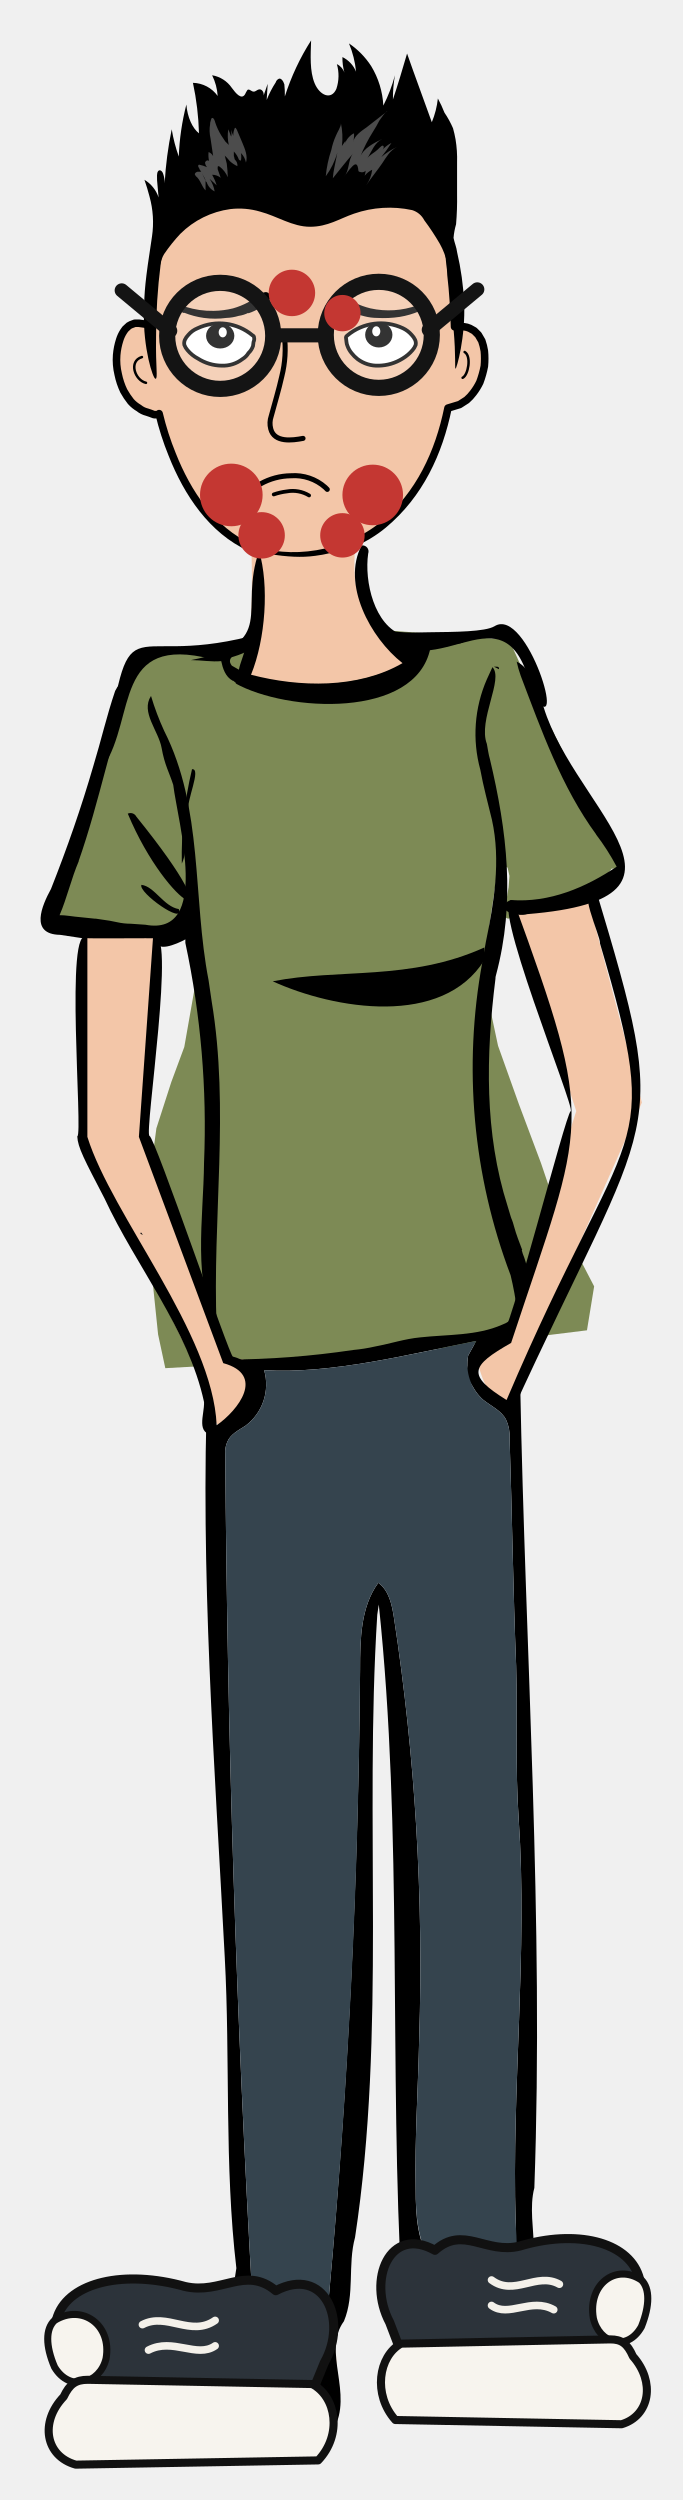
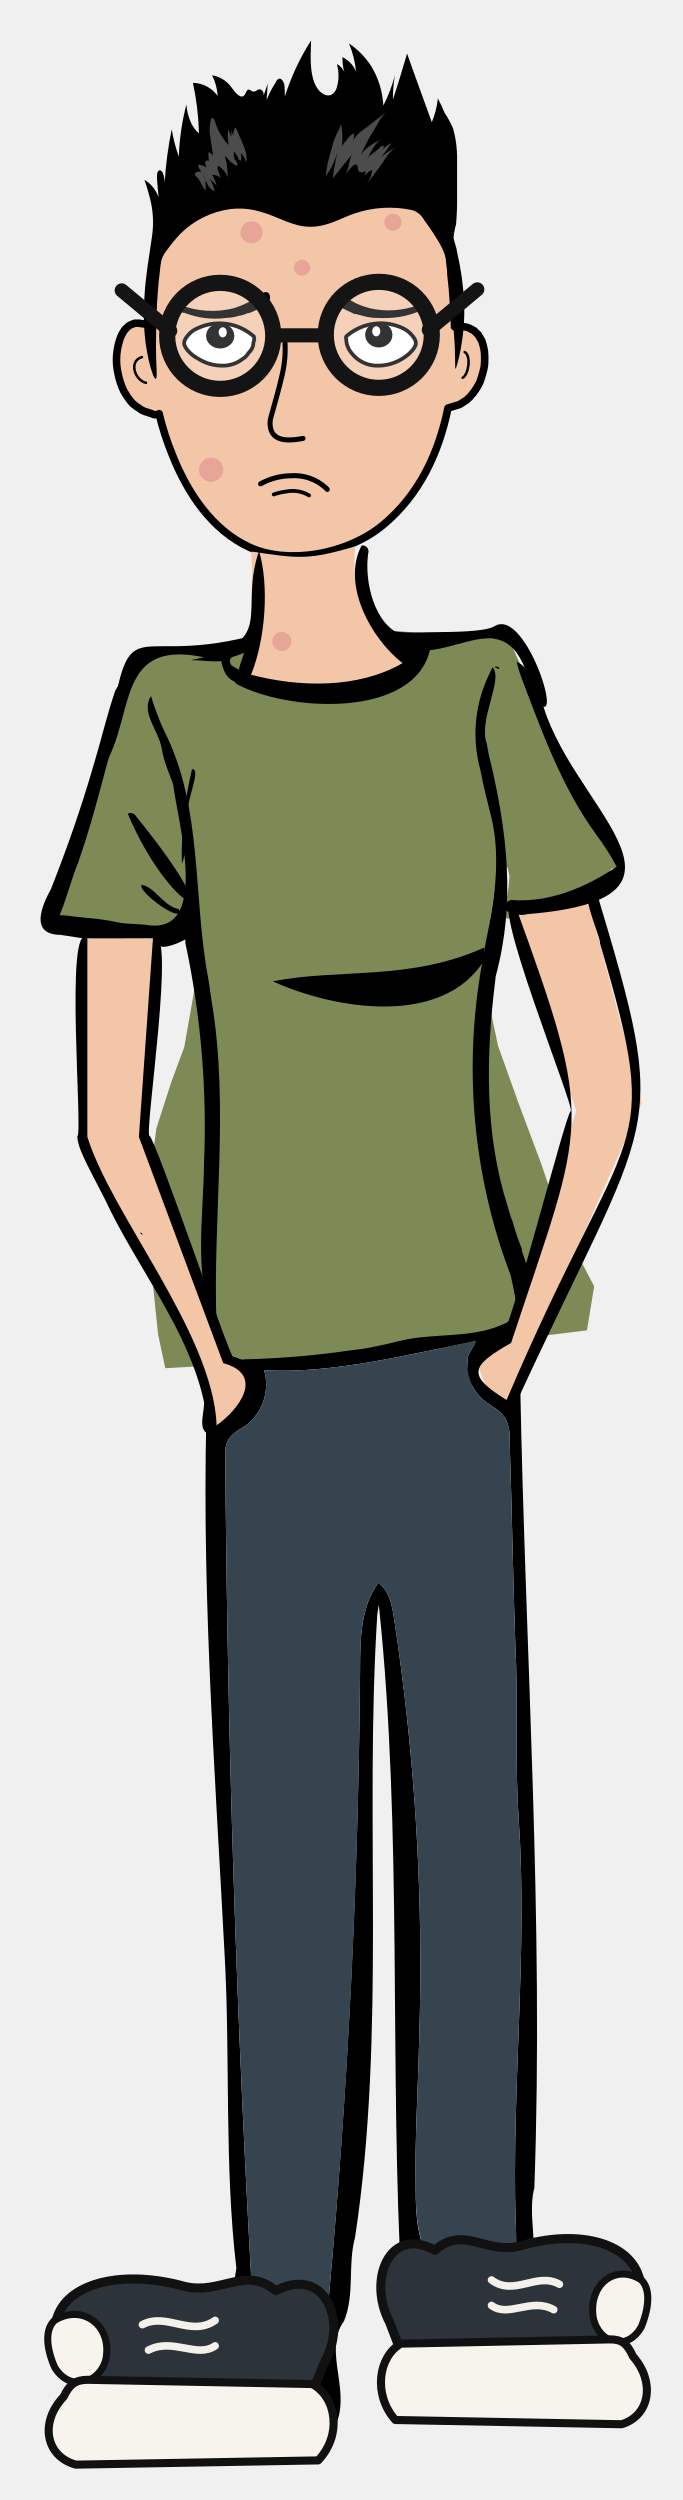
<svg xmlns="http://www.w3.org/2000/svg" width="135.1" height="495" viewBox="190.2 50 135.1 495">
  <svg width="500" height="600" preserveAspectRatio="xMidYMin slice" style="overflow:visible" viewBox="0 0 500 600">
    <svg width="500" height="600" style="overflow:visible">
      <svg width="500" height="600" preserveAspectRatio="xMidYMin slice" style="overflow:visible" viewBox="0 0 500 600">
        <svg viewBox="0 0 500 600">
          <path fill="#f3c6a8" stroke="#000" stroke-linecap="round" stroke-linejoin="round" stroke-width="1.5" d="M286.1 119.5a11.7 11.7 0 0 0-.5-2l-.7-1.2-.8-.8-.9-.5a3.5 3.5 0 0 0-1.1-.3h-1.9c-.1-3.5-.3-6.9-.7-10.3a16 16 0 0 0-.2-2.2c-.5-6.1-1.6-12.5-5.9-17.1s-11.7-4.9-17.7-5-13.5 0-19.8 2.4a22.2 22.2 0 0 0-9.5 6.5c-2.6 3.2-3.8 7.1-4.7 11a64 64 0 0 0-2 14.4l-.2-.2h-.4l-1.4-.2h-.8l-.8.3a1.8 1.8 0 0 0-.7.5 2.7 2.7 0 0 0-.7.8 6.7 6.7 0 0 0-.8 1.7 13.3 13.3 0 0 0-.6 3 12.2 12.2 0 0 0 .3 3.8 14.2 14.2 0 0 0 1.1 3.3 15.3 15.3 0 0 0 1.4 2.1 6.5 6.5 0 0 0 1.6 1.3 4 4 0 0 0 1.6.8l.6.2.8.3h.8l.2-.2a55 55 0 0 0 2.6 8.1c3 7.6 7.9 15 15.4 18.4s19.2 1.5 26.4-4.5 11-14.3 12.8-23.1l2.3-.7 1.4-.9a8.6 8.6 0 0 0 1.3-1.4 12 12 0 0 0 1.3-2.1 19 19 0 0 0 .9-3.2 16 16 0 0 0 0-3" />
          <path fill="none" stroke="#000" stroke-linecap="round" stroke-linejoin="round" stroke-width=".5" d="M218.3 120.7c-2.7.8-1.4 4.6.8 5.1m63.1-6.1c1.4.8.7 4.6-.4 5.1" />
          <path d="M282.1 109.9a56 56 0 0 0-1.4-10c-.1-.9-.5-1.8-.7-2.8a14 14 0 0 1 .5-2.7 57 57 0 0 0 .2-5.9v-6.3a24 24 0 0 0-.3-4.6 23 23 0 0 0-.5-2.2 18.7 18.7 0 0 0-1.7-3.1 24 24 0 0 0-1.3-2.8 17.1 17.1 0 0 1-1.2 4.7c-1.6-4.5-3.3-9-4.9-13.6-.9 3.1-1.8 6.1-2.8 9.1a26 26 0 0 1 .4-4.8 30 30 0 0 1-2.3 6 16.7 16.7 0 0 0-2.4-7.8 15.8 15.8 0 0 0-4.4-4.5 19.2 19.2 0 0 1 1.4 5.6 5.5 5.5 0 0 0-2.7-2.9 10.6 10.6 0 0 0 .4 3.1 2.9 2.9 0 0 0-1.5-1.7 8.2 8.2 0 0 1-.1 4.9c-1 2.3-3.3 1.3-4.3-1.1s-.8-5.6-.7-8.5a47.5 47.5 0 0 0-5.2 11.1 18.5 18.5 0 0 0-.1-2.4c-.2-.7-.7-1.3-1.1-1.1a1.1 1.1 0 0 0-.6.7 19.2 19.2 0 0 0-1.8 3.5c.1-1 .1-2.1.2-3.2l-.8 2.3c.1-.7-.4-1.3-.9-1.2s-.8.6-1.3.4-.6-.5-1-.3a7 7 0 0 0-.5.9c-.7 1.1-1.8-.2-2.6-1.3a5.9 5.9 0 0 0-3.9-2.5 10.8 10.8 0 0 1 1.1 4.1 6.2 6.2 0 0 0-4.9-2.6 54.7 54.7 0 0 1 1.2 10c-1.3-1-2.3-3.2-2.5-5.7a48.2 48.2 0 0 0-1.5 10.3 30.5 30.5 0 0 1-1.4-5.4 73 73 0 0 0-1.4 10.7 5.4 5.4 0 0 0-.3-1.9c-.2-.6-.7-.9-1-.5s-.2 1.2-.2 1.8l.3 3.4a6.4 6.4 0 0 0-2.8-3.5c.4 1.1.7 2.2 1 3.3a19.1 19.1 0 0 1 .5 7.9c-1.4 9.1-1.5 10.7-1.6 14.9-.2 7.2 1.8 13.4 2.3 13.3s0-2.1.1-8.3a113 113 0 0 1 .9-14.3 4.8 4.8 0 0 1 .7-2.1 33 33 0 0 1 3.2-4 17.3 17.3 0 0 1 9.9-4.9 14.7 14.7 0 0 1 5.9.5c3.4.9 6.4 3 9.9 3s5.8-1.6 8.7-2.6a21.4 21.4 0 0 1 11.5-.7 4 4 0 0 1 2.4 2 48 48 0 0 1 3.1 4.7c2.7 4.8 2.2 11.3 2.7 16.8s.2 7.9.4 7.9 2-6.2 1.7-13.1" />
          <path fill="#fff" d="m257.9 78.9.7-1v.5c0-.7 1.1-1.8 1.7-2a5.5 5.5 0 0 1-.2 1.8c.2-1.3 1.7-2.3 2.7-3l4.1-3.2c-.3 0-1.4 1.6-1.6 1.9a23 23 0 0 1-1.2 2.1 30.6 30.6 0 0 0-2.6 5.1c.7-1.8 2.8-2.8 4.4-3.6-1.6.8-2.1 2.5-3 3.9.4-.7 1.5-1.2 2.1-1.8s.9-.9 1.1-.7 0 .6-.2.8a5.9 5.9 0 0 1 1.8-1.4 28 28 0 0 1-2 2.8 12.7 12.7 0 0 1 3.1-2c-1.4.7-2.1 2-2.9 3.2s-2.2 2.9-3.2 4.4a6.9 6.9 0 0 0 1.2-3.1 4.4 4.4 0 0 0-1.5 1.2 4.4 4.4 0 0 0 .2-1 1 1 0 0 1-.9.3c-.7-.1-.5-.3-.6-.8s-.3-1.2-1.1-.4-1.1 1.4-1.7 2.1c1.1-1.1.8-3.4 1.8-4.6-1.4 1.6-2.7 3.3-4 4.9a15 15 0 0 1 .3-2.1l.6-3a14.7 14.7 0 0 1-2.3 4.7 23 23 0 0 1 1.1-5.2 13 13 0 0 1 .9-2.8c.2-.6 1.1-1.9 1-2.5a13.7 13.7 0 0 1 .2 4.5m-28 4.8c.1 0 .2.2.2.3h-.8c-.3.1-.6.3-.5.6l.2.3c.9.7 1.1 2 1.9 2.8v-2a4.7 4.7 0 0 0-.5-1 7.5 7.5 0 0 0-.7-1.2.8.8 0 0 0-.2-.4c-.1-.2-.1-.4.1-.5l.8.2.8.3a1.5 1.5 0 0 1-.4-.9c.1-.4.6-.6.8-.3a5.5 5.5 0 0 1-.1-1.8 1.8 1.8 0 0 1 .9.8l-.5-3.4a7.7 7.7 0 0 1-.2-1.5 6.6 6.6 0 0 1 .1-1.4 1.3 1.3 0 0 1 .1-.6 2.1 2.1 0 0 1 .2-.6c.4-.3.7.7.7.8a12.3 12.3 0 0 0 1.2 2.6l.8 1.2.4.4.3.3a8.1 8.1 0 0 1-.1-3.1c.2.4.3.8.5 1.3s.1-.8.1-1.2a4.2 4.2 0 0 0 .4 1.2 3 3 0 0 1 .2-1.3c0-.1.1-.3.2-.3s.2.3.3.4l1.1 2.6c.5 1.2 1.1 2.6.7 3.9a3.5 3.5 0 0 0-1-1.9 3.8 3.8 0 0 1 0 1.5.5.5 0 0 1-.4-.2 4.4 4.4 0 0 0-1-1.6v.9c.1.2.1.5.2.7a1.5 1.5 0 0 1 .5 1.3 5.6 5.6 0 0 1-1.5-1l-.6-.7-.4-.4c0 .1.1.2.1.4l.3 1.2a25 25 0 0 1 .2 2.7 5.1 5.1 0 0 0-1.6-2.1c-.2-.1-.4-.2-.4.1v.4l.6 1.7a2.7 2.7 0 0 0-1.7-.6 10.2 10.2 0 0 1 .9 2.1l-1.4-1.3a6.3 6.3 0 0 1 1 2.5 3.1 3.1 0 0 1-1.6-1.9h-.1" opacity=".3" />
        </svg>
      </svg>
    </svg>
    <svg width="500" height="600" style="overflow:visible">
      <svg width="500" height="600" preserveAspectRatio="xMidYMin slice" style="overflow:visible" viewBox="0 0 500 600">
        <svg viewBox="0 0 500 600">
          <path fill="none" stroke="#000" stroke-linecap="round" stroke-linejoin="round" d="M246.5 116.4a22.2 22.2 0 0 1-.5 8.1c-.6 2.7-1.4 5.3-2.1 7.9a4.3 4.3 0 0 0-.1 2.5c.7 2.8 4.3 2.3 6.4 1.9" />
          <path stroke="#000" stroke-miterlimit="10" stroke-width=".5" d="M239.3 111.8a9.7 9.7 0 0 0 2.3-1.1 5.5 5.5 0 0 0 1.7-1.3 1.1 1.1 0 0 0-.1-1.2.7.7 0 0 0-.9.1l-2.9 1.8a15.7 15.7 0 0 1-3 1.2 17.4 17.4 0 0 1-3.9.5 17.7 17.7 0 0 1-5.6-.8h-.4c-.3.2-.2.5 0 .7h.3a16.4 16.4 0 0 0 3.8 1 16.2 16.2 0 0 0 4.4 0 9.3 9.3 0 0 0 2.4-.4 6 6 0 0 0 1.9-.6m21.3.3-2.3-1.1a11.3 11.3 0 0 1-1.8-1.2c-.2-.4-.3-1 .1-1.3s.6-.1.9.1l2.9 1.7a16.3 16.3 0 0 0 3.1 1.1 16.9 16.9 0 0 0 9.4-.6c.1 0 .3-.1.4 0s.3.5 0 .7h-.2a16.6 16.6 0 0 1-3.8 1.1 21.3 21.3 0 0 1-4.4.2 10 10 0 0 1-2.4-.3l-1.9-.5m-2-2.1h-.1" />
          <path fill="#fff" stroke="#000" stroke-linecap="round" stroke-linejoin="round" stroke-width=".75" d="M240.3 118.5a3.4 3.4 0 0 1-.9 1.4 3.4 3.4 0 0 1-1.2 1.2 6.3 6.3 0 0 1-4.1 1.3 8.9 8.9 0 0 1-4.7-1.4 6.8 6.8 0 0 1-2.1-1.7 3.3 3.3 0 0 1-.6-1 1.7 1.7 0 0 1 .1-1 3.6 3.6 0 0 1 .7-1 4.6 4.6 0 0 1 1.8-1.3 10.2 10.2 0 0 1 10.9 1.4c.2.1.3.2.3.4a1.3 1.3 0 0 1-.1.9c0 .3-.1.5-.1.8" />
          <ellipse cx="233.8" cy="116.5" rx="2.8" ry="2.5" />
          <ellipse cx="234.3" cy="115.8" fill="#fff" rx=".8" ry="1" />
          <path fill="#fff" stroke="#000" stroke-linecap="round" stroke-linejoin="round" stroke-width=".75" d="M259 118.5a4.7 4.7 0 0 0 .8 1.4 6.8 6.8 0 0 0 1.2 1.2 6.5 6.5 0 0 0 4.2 1.3 9.2 9.2 0 0 0 4.7-1.4 7.9 7.9 0 0 0 2-1.7 3.3 3.3 0 0 0 .6-1 1.7 1.7 0 0 0-.1-1 3.6 3.6 0 0 0-.7-1 5.2 5.2 0 0 0-1.7-1.3 10.3 10.3 0 0 0-11 1.4c-.1.1-.3.2-.3.4s.1.7.1.9a2.4 2.4 0 0 0 .2.8" />
          <ellipse cx="265.2" cy="116.3" rx="2.7" ry="2.5" />
          <ellipse cx="264.7" cy="115.6" fill="#fff" rx=".8" ry="1" />
          <path fill="none" stroke="#000" stroke-linecap="round" stroke-linejoin="round" d="m255 146.9-.4-.4a9.2 9.2 0 0 0-6.8-2.3 12.6 12.6 0 0 0-6 1.6" />
          <path fill="none" stroke="#000" stroke-linecap="round" stroke-linejoin="round" stroke-width=".75" d="M244.4 147.9a12.2 12.2 0 0 1 2.6-.6 6.3 6.3 0 0 1 4.4.8" />
        </svg>
      </svg>
    </svg>
    <svg width="500" height="600" style="overflow:visible">
      <svg width="500" height="600" preserveAspectRatio="xMidYMin slice" style="overflow:visible" viewBox="0 0 500 600">
        <svg viewBox="0 0 500 600">
          <path fill="#7d8a55" fill-rule="evenodd" d="m240.9 177.2-2.72.75-3.48.43-3.88.21-3.94.08-3.65.04-3.01.12-2.02.27-3.03 6.23-2.8 7.15-2.61 7.76-2.47 8.05-2.4 8-2.38 7.65-2.41 6.96 11.28 2.4 7.71.39 4.91-.13 2.87.81 1.61 3.24.42 7.15-2.21 12.54-2.57 6.94-2.96 9.18-1.38 10.49.25 10.9.54 10.4.93 9 1.43 6.69 42.31-2.4 41.18-5.1 1.42-8.7-6.47-12.45-4.05-11.94-4.37-11.66-4.14-11.59-2.5-11.74.78-12.12 1.91-12.7.5 11.4-.26-2.82-.17-2.39-.08-1.95v-1.52l.08-1.1.17-.67.26-.25 1.2.59.37 1.64-.17 2.24-.4 2.42-.35 2.13v1.42l.65.26 1.72-.46 2.76-.55 3.41-.77 3.69-1.13 3.59-1.63 3.1-2.29 2.23-3.07h2.1l-2.49-4.88-3.3-6.5-3.76-7.46-3.89-7.77-3.66-7.44-3.1-6.44-2.2-4.81-23-1.8 1.07 2.42.48 1.66-.08 1.11-.62.79-1.14.69-1.62.8-2.09 1.13-2.93.23-3.64.24-4.06.17-4.19.05-4.03-.13-3.59-.38-2.86-.68Z" />
          <path fill="#f3c6a8" fill-rule="evenodd" d="M206.5 235.6h15l-2.7 39.4 16.4 44.2c3.8-.6 5.7.6 5.7 3.9-1.3 8.9-7.9 16.3-9.9 1.8L206.5 275Zm99.7-9.2-14.7 4.6 12.8 39-14.1 44.2c-3.8-.6-5.7.6-5.7 3.9 1.3 8.9 7.9 16.3 9.9 1.8l22.9-51.6ZM279 500c10.4-.2 10.4 17.2 0 17s-10.4-17.2 0-17m-30 9c10.4-.2 10.4 17.2 0 17s-10.4-17.2 0-17m-9-349.8c9.7 1.5 11.5 1.6 20.5-1-.3 5.2-.4 10.4 3.5 14.5 1.1 1.5 7.4 6.4 6 8.8-8.8 4.8-23 5.3-32.3 1.7 2.8-4.6 2.4-18.7 2.3-24" />
          <path d="M236.1 181.8c-1.4-1.8 1.5-2.5 2.6-3.3-.3 1.5-.9 2.6-1.2 4.1zm25.7-23.8c-4 7.6 1.7 18.3 8.1 23.3-8.8 5.1-20.4 4.8-30 2.3 2.9-7.1 3.6-17.7 1.6-24.5-4.2 11.9 4 18.2-13.5 21.6 2 0 4.2.4 6 .2.3 1.4.8 3.1 2.3 3.9h.1l.6.5h-.2c10.2 5.7 35.7 7.1 38.6-6.9l3.6-.6c-3.1-.9-5.6-2.5-9-2-5.7-1.9-7.7-10.7-6.9-16.2a1.2 1.2 0 0 0-1.3-1.6M218 294.3l.5.2-.4-.5c0 .1-.1.2-.1.3" />
          <path d="M277.2 176c-5.3 1.3.5 2.6 2.8 1.2a2.8 2.8 0 0 0-2.8-1.2m-46 94c-.3 1.4.5 3.4.2 5 2.1-.5 2-5.2-.2-5m-15.7-58.9c8 19.2 22.3 26.1 1.7.6a1.3 1.3 0 0 0-1.7-.6m2.7 14.1c-.7 1.5 8.6 8.1 7.4 4.8-3-.5-4.8-4.5-7.4-4.8m10-22.8a73.6 73.6 0 0 0-2 18.6c1.3-2.8.6-7 1.3-10.3-.5-2.1 2.7-8.6.7-8.4m59.8 5.9a2 2 0 0 0 1 1.8 16 16 0 0 1-.6-3 1.9 1.9 0 0 0-.4 1.2" />
          <path d="M273 176.3c1.1 1.5 4.2 1.8 6 1.4-1.9-.2-4.4-2.1-6-1.4" />
          <path d="M271.3 176.2c-.1 3.5 7.2.9 9.7.9-3.2-.1-6.7-1.4-9.7-.9m19.7.9c.5.3.8.6 1-.1h-1" />
          <path d="M291.3 177h-.3l.4.4c0-.2.1-.3.1-.5h-.2m-10.9.6h.6l-1-.4a1 1 0 0 0 .4.5" />
          <path d="M277.4 176.1c-8.1 1.6.6 2.2 3.6 1-1.2-.2-2.3-1.3-3.6-1m13.6-.1.8.5c0-.2.1-.3.2-.5z" />
          <path d="M275.5 177c-1.8 1.4 1.7.8 2.5.6-.9 0-1.6-.6-2.5-.6m17.8 6.8c4.1 10.8 8.1 22.1 15 31.5a.1.1 0 0 0-.1-.1 46.5 46.5 0 0 1 4.1 6.4c-6.1 4.1-13.3 7.2-21 6.6-3.8 1.7 1.2 3.5 3.3 2.8 39.2-3.2 7.5-21.8 2.7-43v.2c-1.2-2.5-2.1-5.9-4.8-7.2a23 23 0 0 0 .8 2.8" />
          <path d="M267.7 175c-2.2 3.2 11.8 3.1 14.3 2.2-4.6-1.6-9.5-1.8-14.3-2.2m26 9c.7-.7.1-1.6-.7-2a16 16 0 0 0 .7 2m-4.7-1.5c.1-.6-.5-.5-1-.5zm-49.3-6.5c-25.8 6.5-23.4-8.5-29 25.8 6.5-10 1.9-26.3 21.4-21.3 1.9.8 11.9-2.3 7.6-4.5" />
          <path d="M288.1 174c-3.7 2.2-23.7.1-21.6 2.6 11.7 8.6 24.5-11.8 29.2 11.2 7.2 9.9-1.1-17.9-7.6-13.8" />
          <path fill-rule="evenodd" d="M286.1 237.6c-14.8 6.7-28.8 4.1-41.9 6.7 12.3 5.6 33.6 9.1 41.9-4.2" />
          <path d="M220.5 235.6c4.8-3.4-1.8 39-.7 39.3s15.9 43.8 16.5 43.7c10.2 2.7.5 15.8-3.5 15.6s-2.1-4-2.2-6.6c-3.1-14.4-13.5-26.9-19.7-40.3-4-7.7-5.3-10.1-5.4-12.3 1.2-.1-2.6-43 2-39.3v39.4c4.9 15.7 24.8 38.8 25.6 57.1 4.3-3 9.7-10 1.3-12.3l-16.7-44.8Zm71.4-7.2c-5.5-2.2 12.3 41.1 11.3 41.6s-12.3 45.1-13.8 44.8c-12.7 6.9-5 10.4 1.9 15.4 28.4-62.2 32.1-53.3 16.8-104.3-4.1-.9 1.1 9.5.9 10.9 12.8 43.4 5.9 33.1-18.5 90.4-7.9-4.9-7.2-6.7.9-11.3 14.8-44.8 16.9-42.4.5-87.5" />
          <path d="m233.4 314.2-.3-1.4c-.9-21.5 2.6-43.1-1-64.6l-.6-4.1c-3.2-16.5-1-34-8.8-49.4a52 52 0 0 1-2.6-6.9c-2.1 3.2 1.5 6.9 2.1 10.3s1.5 4.8 2.3 7.3c.9 7.4 7.5 30.1-5.5 27.7l-2.9-.2a12.4 12.4 0 0 1-2.7-.3l-1.5-.3-2.7-.4h-.2l-2.9-.3c-1.4-.1-2.8-.4-4.1-.4 1.5-3.5 2.3-7.2 3.8-10.7-.1 0-.1.1-.1.2 4.3-12.2 6.6-25 11-37a6.8 6.8 0 0 0-3.3 2.4l-.4.7c-1.7 5-2.8 9.9-4.3 14.8-2.4 8.3-5.2 16.3-8.4 24.4-1.8 3.3-4.3 9 1.8 9.1l4 .6c.5.2 14.9 0 15.4.1-.9 3.1 3.8 1.1 5.4.2v.7a173 173 0 0 1 3.7 43.5c-.1 11.2-2.4 23.6 2.8 34m59.8 9.9-2.2 4.6c-15.6-10.3-2.6-6.2 1.3-18a13.7 13.7 0 0 1-2 1.3l-.7.3c-5 2.2-10.7 1.9-16.2 2.5-3.1.3-5.7 1.2-8.9 1.8a33.5 33.5 0 0 1-4.4.7 173 173 0 0 1-24.9 1.9c10.5 2.5 0 14.2-2.2 14s-1-6.9-1.7-10c-1.5 38.1 1.4 75.9 3.4 114.3 1.1 20.1-.1 41.3 2.3 61.6-.8 4.9-1.7 11.4 2.3 14.7a30 30 0 0 0-1 3.2 20 20 0 0 0-.1 9.1 18.1 18.1 0 0 0 2.4 5.7 9 9 0 0 0 1.1 1.6l.5.8a4.6 4.6 0 0 0 2 1.6c1.2.5 2.6 1.3 4.1 1.2h1.2c3.3-.4 5.5-3.1 6.7-5.9 4.1-7.2-2.3-15.5 2.1-21.5 2.2-5.3.7-11.1 2.2-16.6 6.2-40.8 1.8-82.3 4.4-123.3l.3-2c4.8 45.4 2 91.5 4.6 136.8a20 20 0 0 0-.4 2.4 15.1 15.1 0 0 0 1.6 9.8 9.7 9.7 0 0 0 5.4 4.7 13.3 13.3 0 0 0 3 .6c2 .5 4.1-.3 5.9-1.4l2-1.4a12.3 12.3 0 0 0 2.6-3.4 13.6 13.6 0 0 0 1-10.3c8.6-4.5 3.1-14.8 5.1-22.3 1.9-52.9-1.8-106.1-2.8-159.1m-46.7 201.3a6 6 0 0 0-.2-.7c.7-.1.6.3.2.7m6.7-9.6c-1.4 5-12.2 5.2-11-.9 3.4 1.2 7.6 2.6 11 .8Zm20.9-11.8a27.6 27.6 0 0 0 10.6 2.6c-.5 11.5-15.4 8-10.6-2.6m18.2-14.1c.1 3.8.1 8.2-2.6 10.9s-10.5 1.9-13.7-2.3-3.5-9.8-3.5-15.1c-.2-10 .5-20 .7-29.9a454 454 0 0 0-5-83.2c-.4-2.6-1-5.4-3.1-6.9-3.5 4.8-3.6 11.2-3.6 17.1q-.5 61.8-6.1 123.3c-.2 2.4-.6 5-2.4 6.6s-6.4.9-9.5-.3a5.6 5.6 0 0 1-2.7-1.8 7.1 7.1 0 0 1-.6-2.6q-4.8-83.7-5.4-167.8a4.9 4.9 0 0 1 .4-2.4c.6-1.5 2.2-2.3 3.6-3.2a10.2 10.2 0 0 0 3.7-11c13.4.8 28.9-3.2 42-5.8l-1.6 2.9a9.4 9.4 0 0 0 2.9 8.7c1.6 1.3 3.7 2.2 4.6 4a7.7 7.7 0 0 1 .7 3.7c.5 14.9.7 30.1 1.3 45 .3 10.2-.2 20.1.5 30.3 1.8 26.5-1.4 53.2-.6 79.8m-6.6-249.4a115.9 115.9 0 0 0 5.6 62 61 61 0 0 1 1.3 7.2c.1-.9 2.8-8.1 1.9-8.9a12 12 0 0 0-.5-1.8 9 9 0 0 1-.5-1.5h.1c-.6-1.6-1.2-3.1-1.6-4.6s-.5-1.4-.7-2.1l-.6-2c-4.6-14.4-4.3-29.8-2.4-45a2 2 0 0 1 .1-.7c3.9-14.5 2.2-28.5-1.2-42.8-.3-1-.4-2-.6-3-1.8-4.7 3.4-12.9 1.1-15.2l-1.1 2.4a26.9 26.9 0 0 0-1.3 17.9c.6 3.3 1.5 6.6 2.3 9.9 1.8 8.1.4 16.5-1.2 24.2-.2 1.3-.5 2.7-.7 4" />
          <path fill="#35444e" fill-rule="evenodd" d="M284.5 315.5c-13.1 2.6-28.6 6.6-42 5.8a10.2 10.2 0 0 1-3.7 11c-1.4.9-3 1.7-3.6 3.2a4.9 4.9 0 0 0-.4 2.4q.6 84 5.4 167.8a7.1 7.1 0 0 0 .6 2.6 5.6 5.6 0 0 0 2.7 1.8c3.1 1.2 6.9 2.4 9.5.3s2.2-4.2 2.4-6.6q5.7-61.5 6.1-123.3c0-5.9.1-12.3 3.6-17.1 2.1 1.5 2.7 4.3 3.1 6.9a454 454 0 0 1 5 83.2c-.2 9.9-.9 19.9-.7 29.9 0 5.3.4 10.9 3.5 15.1s10 6 13.7 2.3 2.7-7.1 2.6-10.9c-.8-26.6 2.4-53.3.6-79.8-.7-10.2-.2-20.1-.5-30.3-.6-14.9-.8-30.1-1.3-45a7.7 7.7 0 0 0-.7-3.7c-.9-1.8-3-2.7-4.6-4a9.4 9.4 0 0 1-2.9-8.7" />
        </svg>
      </svg>
    </svg>
  </svg>
  <g fill="none" stroke="#141414" stroke-linecap="round" stroke-linejoin="round">
    <circle cx="233.8" cy="116.5" r="10.5" fill="#fff" fill-opacity=".2" stroke-width="3.2" />
    <circle cx="265.2" cy="116.3" r="10.5" fill="#fff" fill-opacity=".2" stroke-width="3.2" />
    <path stroke-width="2.8" d="M244.3 116.4h10.4m-30.8-.9-9.6-8m60.8 7.8 9.6-8" />
  </g>
-   <g fill="#c43732">
-     <circle cx="248" cy="108" r="4.6" />
-     <circle cx="258" cy="112" r="3.6" />
-     <circle cx="236" cy="148" r="6.2" />
-     <circle cx="242" cy="156" r="4.6" />
-     <circle cx="264" cy="148" r="6" />
-     <circle cx="258" cy="156" r="4.4" />
+   <g fill="#e09490" opacity=".65">
+     <circle cx="240" cy="96" r="2.2" />
+     <circle cx="268" cy="94" r="1.7" />
+     <circle cx="250" cy="103" r="1.6" />
+     <circle cx="232" cy="143" r="2.4" />
+     <circle cx="246" cy="177" r="1.9" />
  </g>
  <g stroke="#111" stroke-linejoin="round">
    <path fill="#2c333a" stroke-width="1.8" d="M244.8 503.56c9.6-5.04 14.4 5.88 9.6 14.28l-2.4 5.88h-40.8c-7.2-1.68-12-8.4-9.6-15.12s13.2-9.24 25.2-5.88c7.2 1.68 12-4.2 18 .84Z" />
    <path fill="#f7f4ee" stroke-width="1.4" d="M201 509.44c5.4-3.36 11.4.84 10.2 7.56-1.2 5.04-7.2 6.72-10.2 1.68-1.8-4.2-1.8-7.56 0-9.24Z" />
    <path fill="#f7f4ee" stroke-width="1.6" d="m207.6 521.2 44.4.84c4.8 2.52 6 10.08 1.2 15.12l-48 .84c-6-1.68-7.2-8.4-2.4-13.44 1.2-2.52 2.4-3.36 4.8-3.36Z" />
    <path fill="none" stroke="#f4f1ea" stroke-linecap="round" stroke-width="1.5" d="M218.4 510.28c4.8-2.52 9.6 2.52 14.4-.84m-13.2 5.88c4.8-2.52 9.6 1.68 13.2-.84" />
  </g>
  <g stroke="#111" stroke-linejoin="round">
    <path fill="#2c333a" stroke-width="1.8" d="M276.32 495.56c-8.96-5.04-13.44 5.88-8.96 14.28l2.24 5.88h38.08c6.72-1.68 11.2-8.4 8.96-15.12s-12.32-9.24-23.52-5.88c-6.72 1.68-11.2-4.2-16.8.84Z" />
    <path fill="#f7f4ee" stroke-width="1.4" d="M317.2 501.44c-5.04-3.36-10.64.84-9.52 7.56 1.12 5.04 6.72 6.72 9.52 1.68 1.68-4.2 1.68-7.56 0-9.24Z" />
    <path fill="#f7f4ee" stroke-width="1.6" d="m311.04 513.2-41.44.84c-4.48 2.52-5.6 10.08-1.12 15.12l44.8.84c5.6-1.68 6.72-8.4 2.24-13.44-1.12-2.52-2.24-3.36-4.48-3.36Z" />
    <path fill="none" stroke="#f4f1ea" stroke-linecap="round" stroke-width="1.5" d="M300.96 502.28c-4.48-2.52-8.96 2.52-13.44-.84m12.32 5.88c-4.48-2.52-8.96 1.68-12.32-.84" />
  </g>
</svg>
